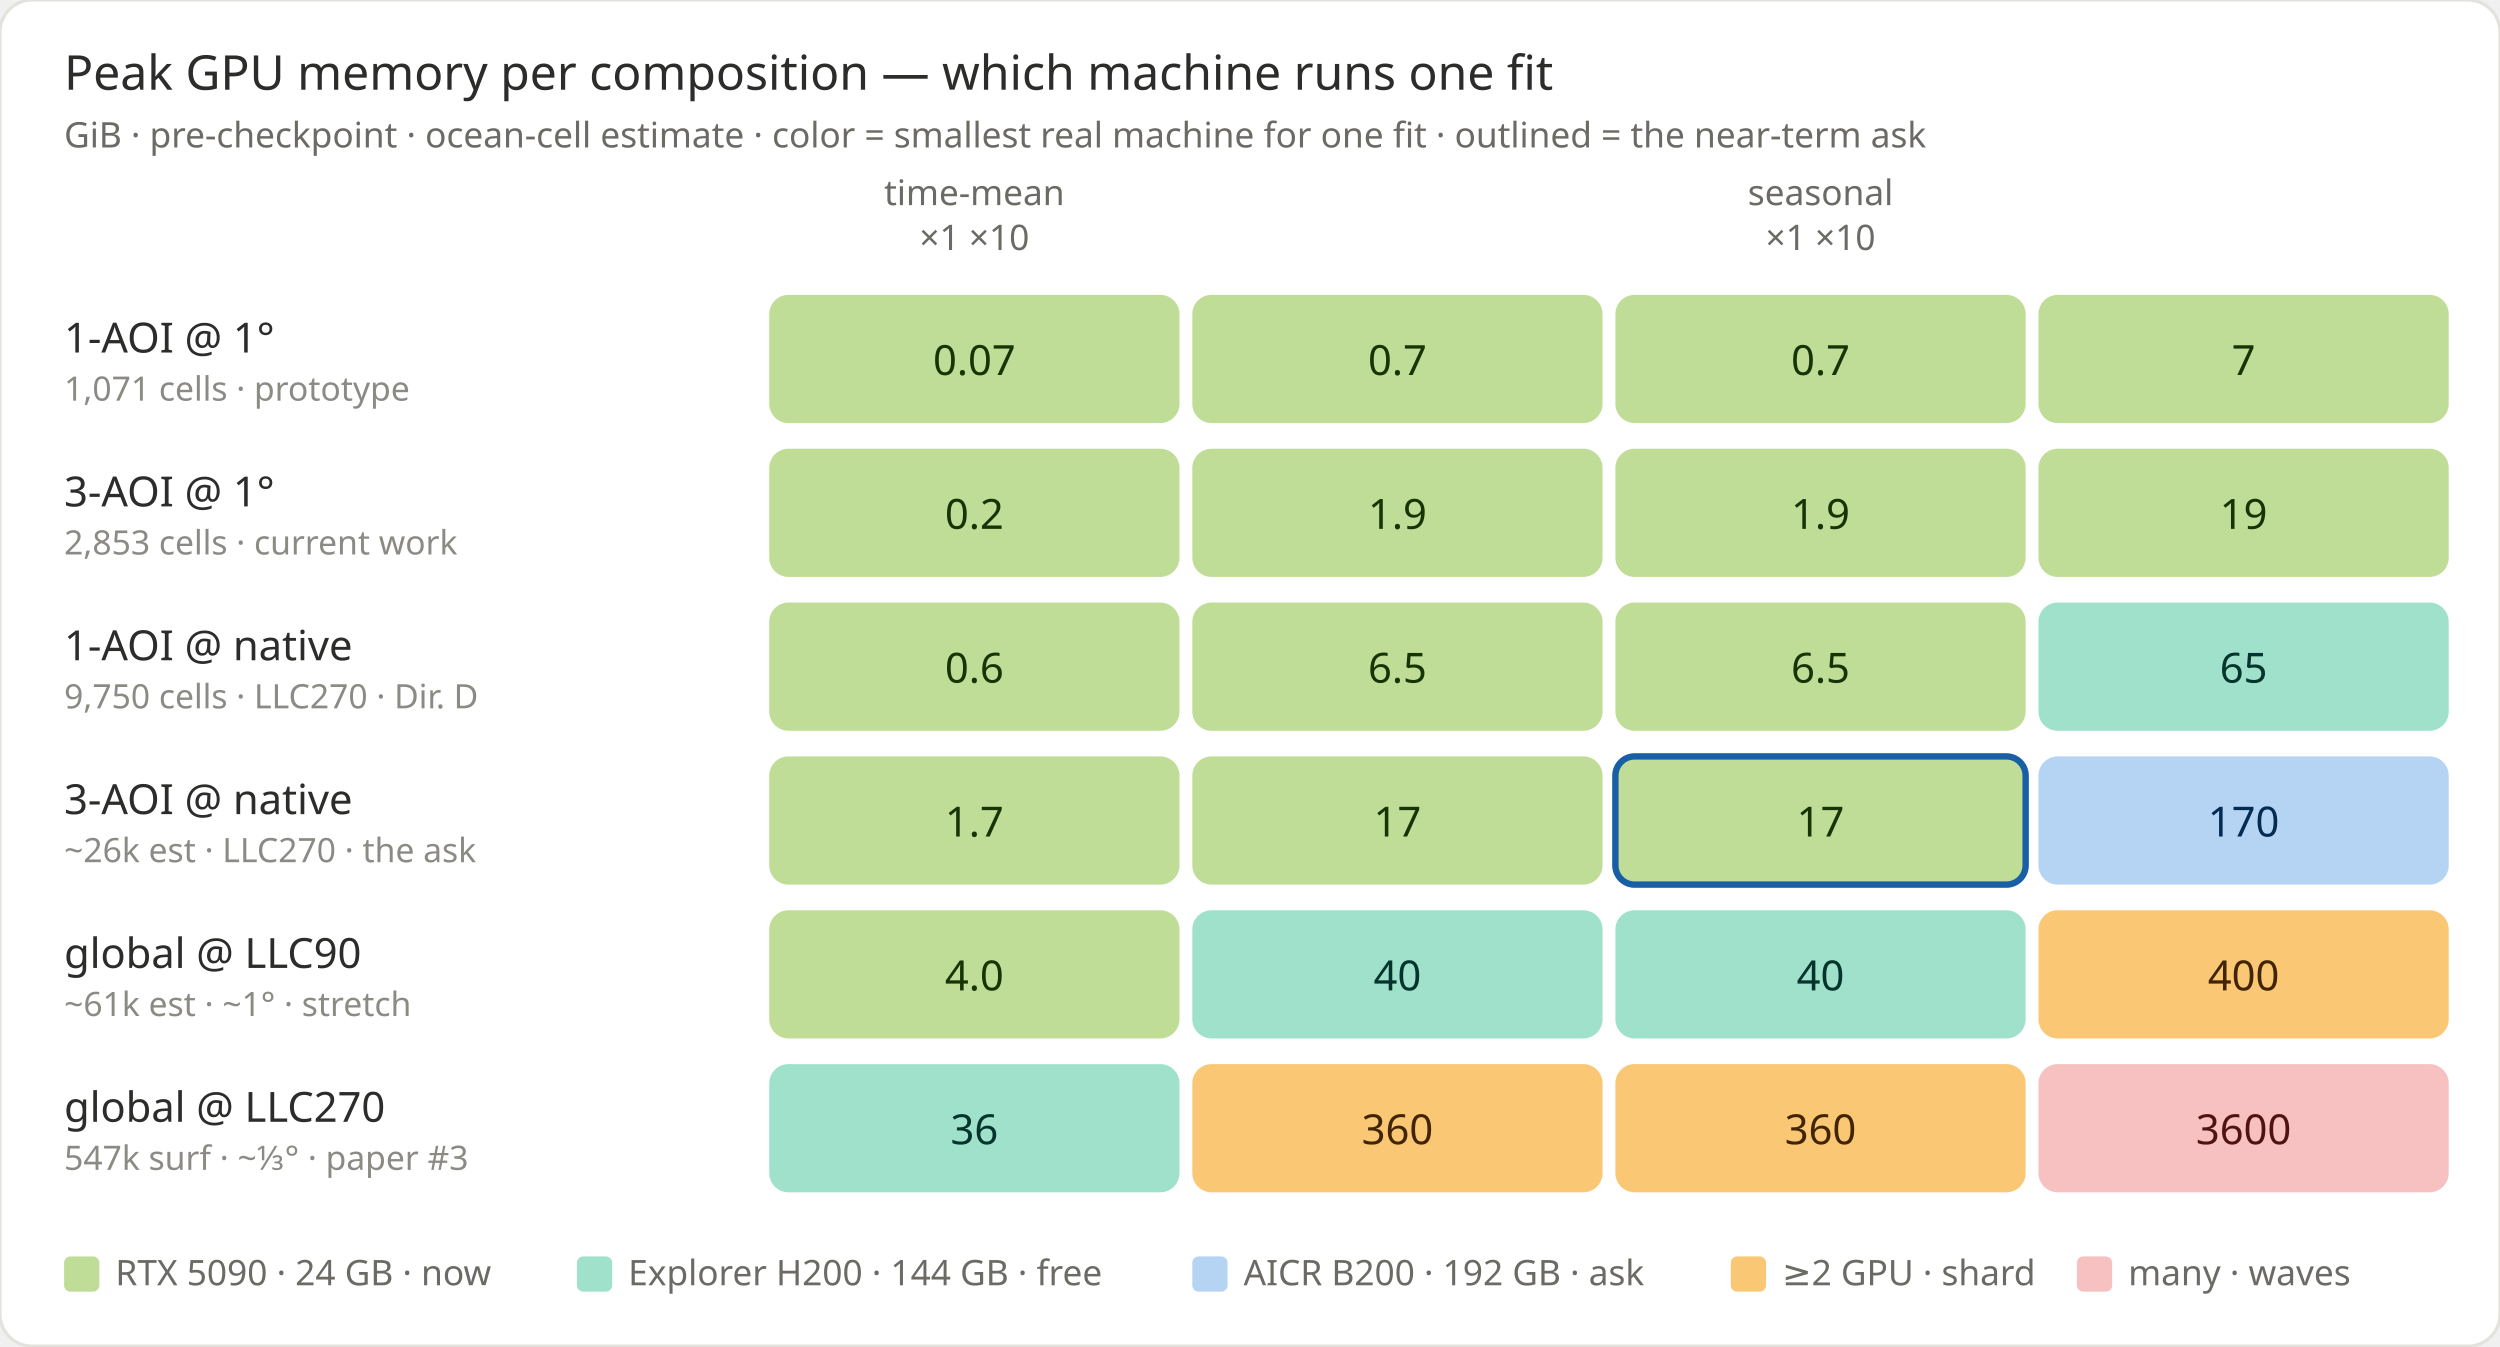
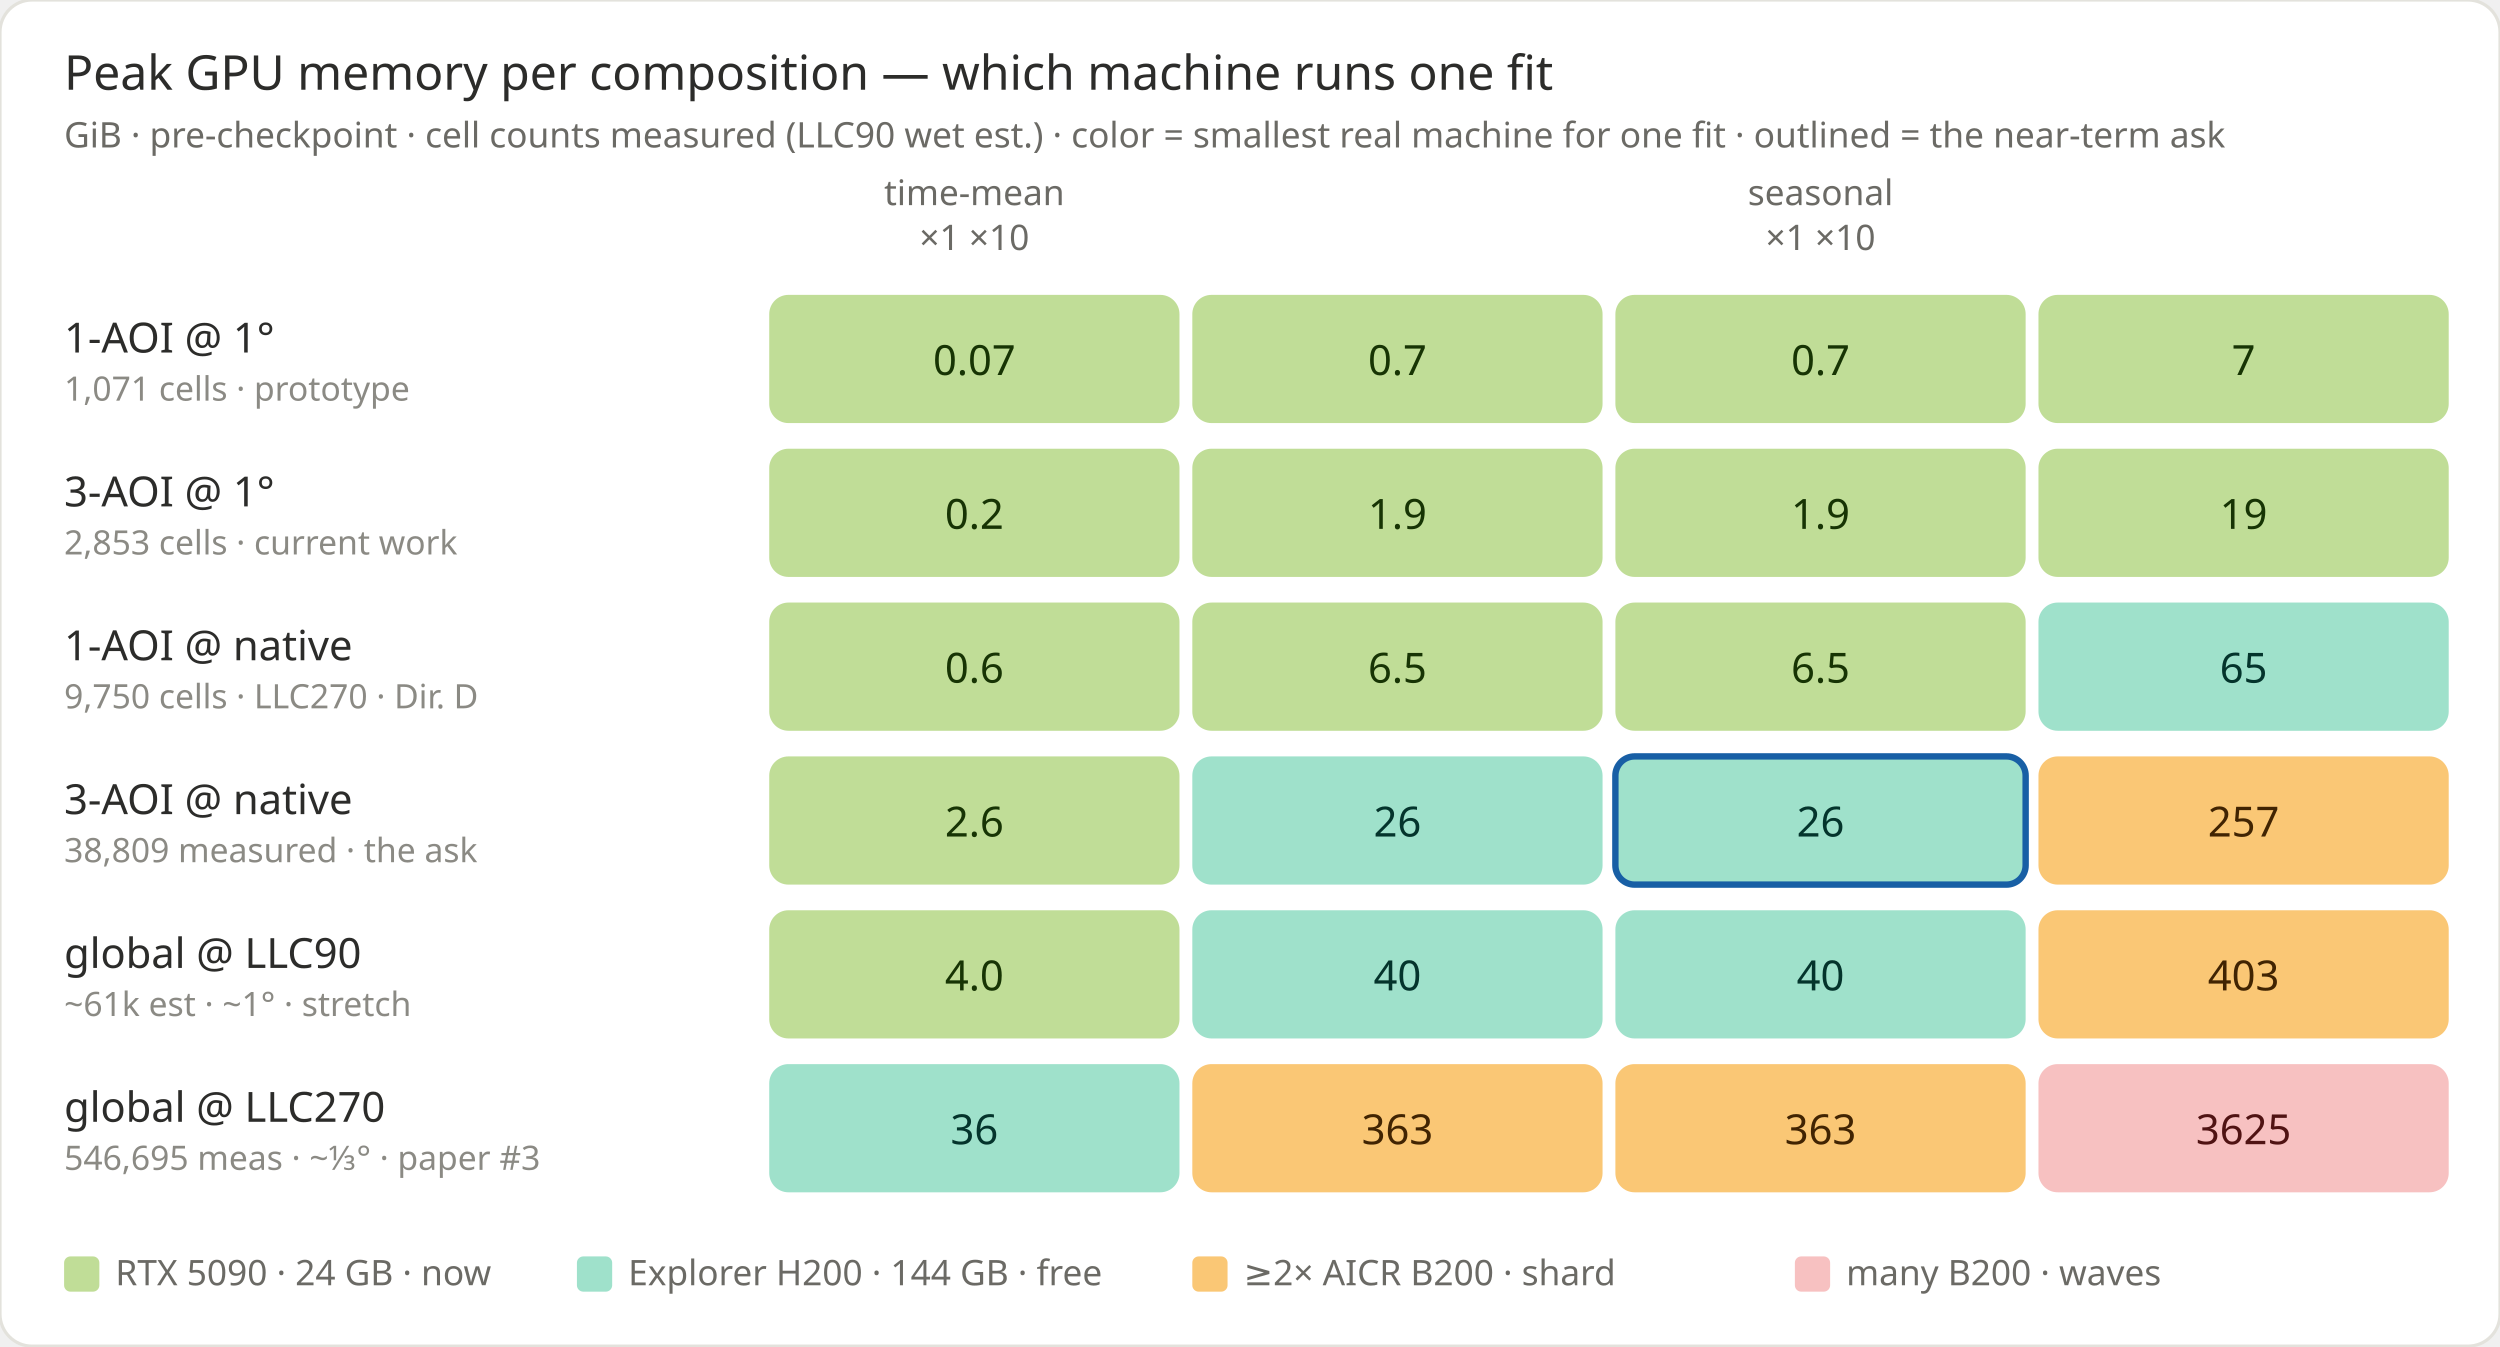
<svg xmlns="http://www.w3.org/2000/svg" viewBox="0 0 780 420" font-family="sans-serif">
  <rect x="0" y="0" width="780" height="420" rx="10" fill="#ffffff" stroke="#E3E2DC" stroke-width="1" />
  <text x="20" y="28" font-size="15" fill="#2C2C2A">Peak GPU memory per composition — which machine runs one fit</text>
-   <text x="20" y="46" font-size="11" fill="#6B6A65">GiB · pre-checkpoint · ocean-cell estimate · color = smallest real machine for one fit · outlined = the near-term ask</text>
+   <text x="20" y="46" font-size="11" fill="#6B6A65">GiB · pre-checkpoint · cell counts measured (LLC90 wet est.) · color = smallest real machine for one fit · outlined = the near-term ask</text>
  <text x="304" y="64" font-size="11" fill="#6B6A65" text-anchor="middle">time-mean</text>
  <text x="304" y="78" font-size="11" fill="#6B6A65" text-anchor="middle">×1   ×10</text>
  <text x="568" y="64" font-size="11" fill="#6B6A65" text-anchor="middle">seasonal</text>
  <text x="568" y="78" font-size="11" fill="#6B6A65" text-anchor="middle">×1   ×10</text>
  <text x="20" y="110" font-size="13" fill="#2C2C2A">1-AOI @ 1°</text>
  <text x="20" y="125" font-size="10.5" fill="#8B8A84">1,071 cells · prototype</text>
  <rect x="240" y="92" width="128" height="40" rx="6" fill="#C0DD97" />
  <text x="304" y="117" font-size="13" fill="#173404" text-anchor="middle">0.07</text>
  <rect x="372" y="92" width="128" height="40" rx="6" fill="#C0DD97" />
  <text x="436" y="117" font-size="13" fill="#173404" text-anchor="middle">0.7</text>
  <rect x="504" y="92" width="128" height="40" rx="6" fill="#C0DD97" />
  <text x="568" y="117" font-size="13" fill="#173404" text-anchor="middle">0.7</text>
  <rect x="636" y="92" width="128" height="40" rx="6" fill="#C0DD97" />
  <text x="700" y="117" font-size="13" fill="#173404" text-anchor="middle">7</text>
  <text x="20" y="158" font-size="13" fill="#2C2C2A">3-AOI @ 1°</text>
  <text x="20" y="173" font-size="10.5" fill="#8B8A84">2,853 cells · current work</text>
  <rect x="240" y="140" width="128" height="40" rx="6" fill="#C0DD97" />
  <text x="304" y="165" font-size="13" fill="#173404" text-anchor="middle">0.2</text>
  <rect x="372" y="140" width="128" height="40" rx="6" fill="#C0DD97" />
  <text x="436" y="165" font-size="13" fill="#173404" text-anchor="middle">1.9</text>
  <rect x="504" y="140" width="128" height="40" rx="6" fill="#C0DD97" />
  <text x="568" y="165" font-size="13" fill="#173404" text-anchor="middle">1.9</text>
  <rect x="636" y="140" width="128" height="40" rx="6" fill="#C0DD97" />
  <text x="700" y="165" font-size="13" fill="#173404" text-anchor="middle">19</text>
  <text x="20" y="206" font-size="13" fill="#2C2C2A">1-AOI @ native</text>
  <text x="20" y="221" font-size="10.5" fill="#8B8A84">9,750 cells · LLC270 · Dir. D</text>
  <rect x="240" y="188" width="128" height="40" rx="6" fill="#C0DD97" />
  <text x="304" y="213" font-size="13" fill="#173404" text-anchor="middle">0.6</text>
  <rect x="372" y="188" width="128" height="40" rx="6" fill="#C0DD97" />
  <text x="436" y="213" font-size="13" fill="#173404" text-anchor="middle">6.5</text>
  <rect x="504" y="188" width="128" height="40" rx="6" fill="#C0DD97" />
  <text x="568" y="213" font-size="13" fill="#173404" text-anchor="middle">6.5</text>
  <rect x="636" y="188" width="128" height="40" rx="6" fill="#9FE1CB" />
  <text x="700" y="213" font-size="13" fill="#04342C" text-anchor="middle">65</text>
  <text x="20" y="254" font-size="13" fill="#2C2C2A">3-AOI @ native</text>
-   <text x="20" y="269" font-size="10.5" fill="#8B8A84">~26k est · LLC270 · the ask</text>
+   <text x="20" y="269" font-size="10.5" fill="#8B8A84">38,809 measured · the ask</text>
  <rect x="240" y="236" width="128" height="40" rx="6" fill="#C0DD97" />
-   <text x="304" y="261" font-size="13" fill="#173404" text-anchor="middle">1.7</text>
-   <rect x="372" y="236" width="128" height="40" rx="6" fill="#C0DD97" />
-   <text x="436" y="261" font-size="13" fill="#173404" text-anchor="middle">17</text>
-   <rect x="504" y="236" width="128" height="40" rx="6" fill="#C0DD97" stroke="#185FA5" stroke-width="2" />
-   <text x="568" y="261" font-size="13" fill="#173404" text-anchor="middle">17</text>
-   <rect x="636" y="236" width="128" height="40" rx="6" fill="#B5D4F4" />
-   <text x="700" y="261" font-size="13" fill="#042C53" text-anchor="middle">170</text>
+   <text x="304" y="261" font-size="13" fill="#173404" text-anchor="middle">2.6</text>
+   <rect x="372" y="236" width="128" height="40" rx="6" fill="#9FE1CB" />
+   <text x="436" y="261" font-size="13" fill="#04342C" text-anchor="middle">26</text>
+   <rect x="504" y="236" width="128" height="40" rx="6" fill="#9FE1CB" stroke="#185FA5" stroke-width="2" />
+   <text x="568" y="261" font-size="13" fill="#04342C" text-anchor="middle">26</text>
+   <rect x="636" y="236" width="128" height="40" rx="6" fill="#FAC775" />
+   <text x="700" y="261" font-size="13" fill="#412402" text-anchor="middle">257</text>
  <text x="20" y="302" font-size="13" fill="#2C2C2A">global @ LLC90</text>
  <text x="20" y="317" font-size="10.5" fill="#8B8A84">~61k est · ~1° · stretch</text>
  <rect x="240" y="284" width="128" height="40" rx="6" fill="#C0DD97" />
  <text x="304" y="309" font-size="13" fill="#173404" text-anchor="middle">4.0</text>
  <rect x="372" y="284" width="128" height="40" rx="6" fill="#9FE1CB" />
  <text x="436" y="309" font-size="13" fill="#04342C" text-anchor="middle">40</text>
  <rect x="504" y="284" width="128" height="40" rx="6" fill="#9FE1CB" />
  <text x="568" y="309" font-size="13" fill="#04342C" text-anchor="middle">40</text>
  <rect x="636" y="284" width="128" height="40" rx="6" fill="#FAC775" />
-   <text x="700" y="309" font-size="13" fill="#412402" text-anchor="middle">400</text>
+   <text x="700" y="309" font-size="13" fill="#412402" text-anchor="middle">403</text>
  <text x="20" y="350" font-size="13" fill="#2C2C2A">global @ LLC270</text>
-   <text x="20" y="365" font-size="10.5" fill="#8B8A84">547k surf · ~⅓° · paper #3</text>
+   <text x="20" y="365" font-size="10.5" fill="#8B8A84">546,695 meas · ~⅓° · paper #3</text>
  <rect x="240" y="332" width="128" height="40" rx="6" fill="#9FE1CB" />
  <text x="304" y="357" font-size="13" fill="#04342C" text-anchor="middle">36</text>
  <rect x="372" y="332" width="128" height="40" rx="6" fill="#FAC775" />
-   <text x="436" y="357" font-size="13" fill="#412402" text-anchor="middle">360</text>
+   <text x="436" y="357" font-size="13" fill="#412402" text-anchor="middle">363</text>
  <rect x="504" y="332" width="128" height="40" rx="6" fill="#FAC775" />
-   <text x="568" y="357" font-size="13" fill="#412402" text-anchor="middle">360</text>
+   <text x="568" y="357" font-size="13" fill="#412402" text-anchor="middle">363</text>
  <rect x="636" y="332" width="128" height="40" rx="6" fill="#F7C1C1" />
-   <text x="700" y="357" font-size="13" fill="#501313" text-anchor="middle">3600</text>
+   <text x="700" y="357" font-size="13" fill="#501313" text-anchor="middle">3625</text>
  <rect x="20" y="392" width="11" height="11" rx="2" fill="#C0DD97" />
  <text x="36" y="401" font-size="11" fill="#6B6A65">RTX 5090 · 24 GB · now</text>
  <rect x="180" y="392" width="11" height="11" rx="2" fill="#9FE1CB" />
  <text x="196" y="401" font-size="11" fill="#6B6A65">Explorer H200 · 144 GB · free</text>
-   <rect x="372" y="392" width="11" height="11" rx="2" fill="#B5D4F4" />
-   <text x="388" y="401" font-size="11" fill="#6B6A65">AICR B200 · 192 GB · ask</text>
-   <rect x="540" y="392" width="11" height="11" rx="2" fill="#FAC775" />
-   <text x="556" y="401" font-size="11" fill="#6B6A65">≥2 GPU · shard</text>
-   <rect x="648" y="392" width="11" height="11" rx="2" fill="#F7C1C1" />
-   <text x="664" y="401" font-size="11" fill="#6B6A65">many · waves</text>
+   <rect x="372" y="392" width="11" height="11" rx="2" fill="#FAC775" />
+   <text x="388" y="401" font-size="11" fill="#6B6A65">≥2× AICR B200 · shard</text>
+   <rect x="560" y="392" width="11" height="11" rx="2" fill="#F7C1C1" />
+   <text x="576" y="401" font-size="11" fill="#6B6A65">many B200 · waves</text>
</svg>
